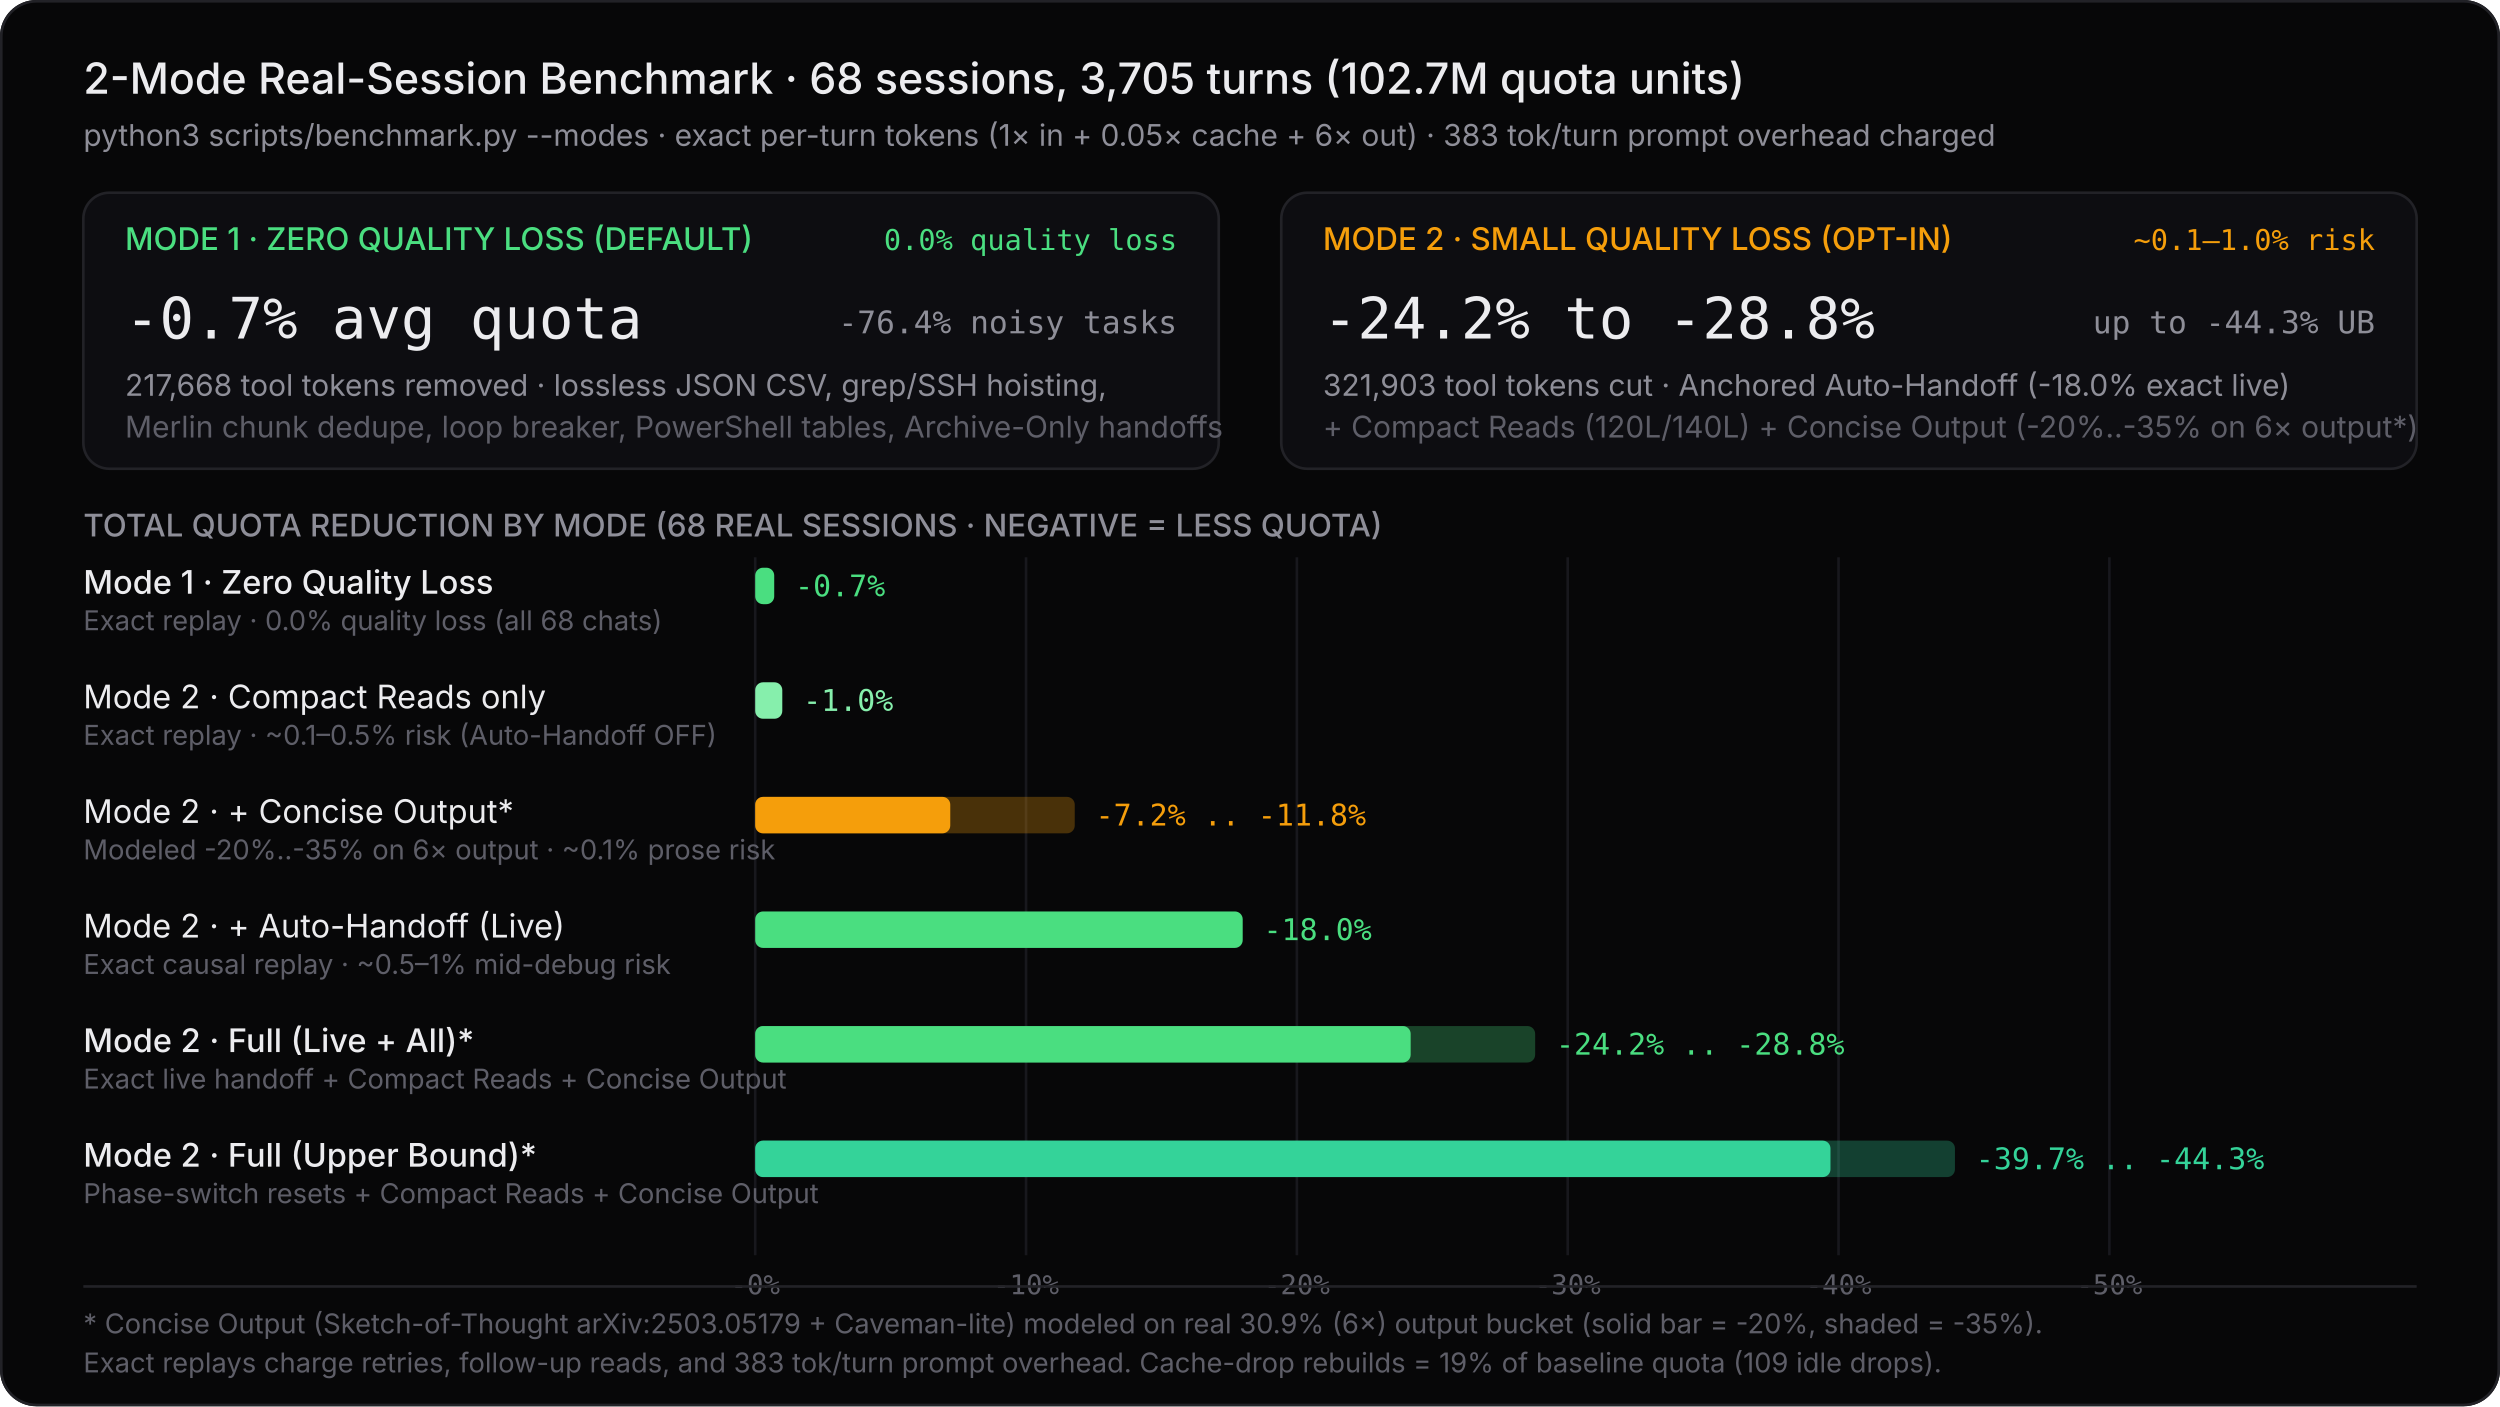
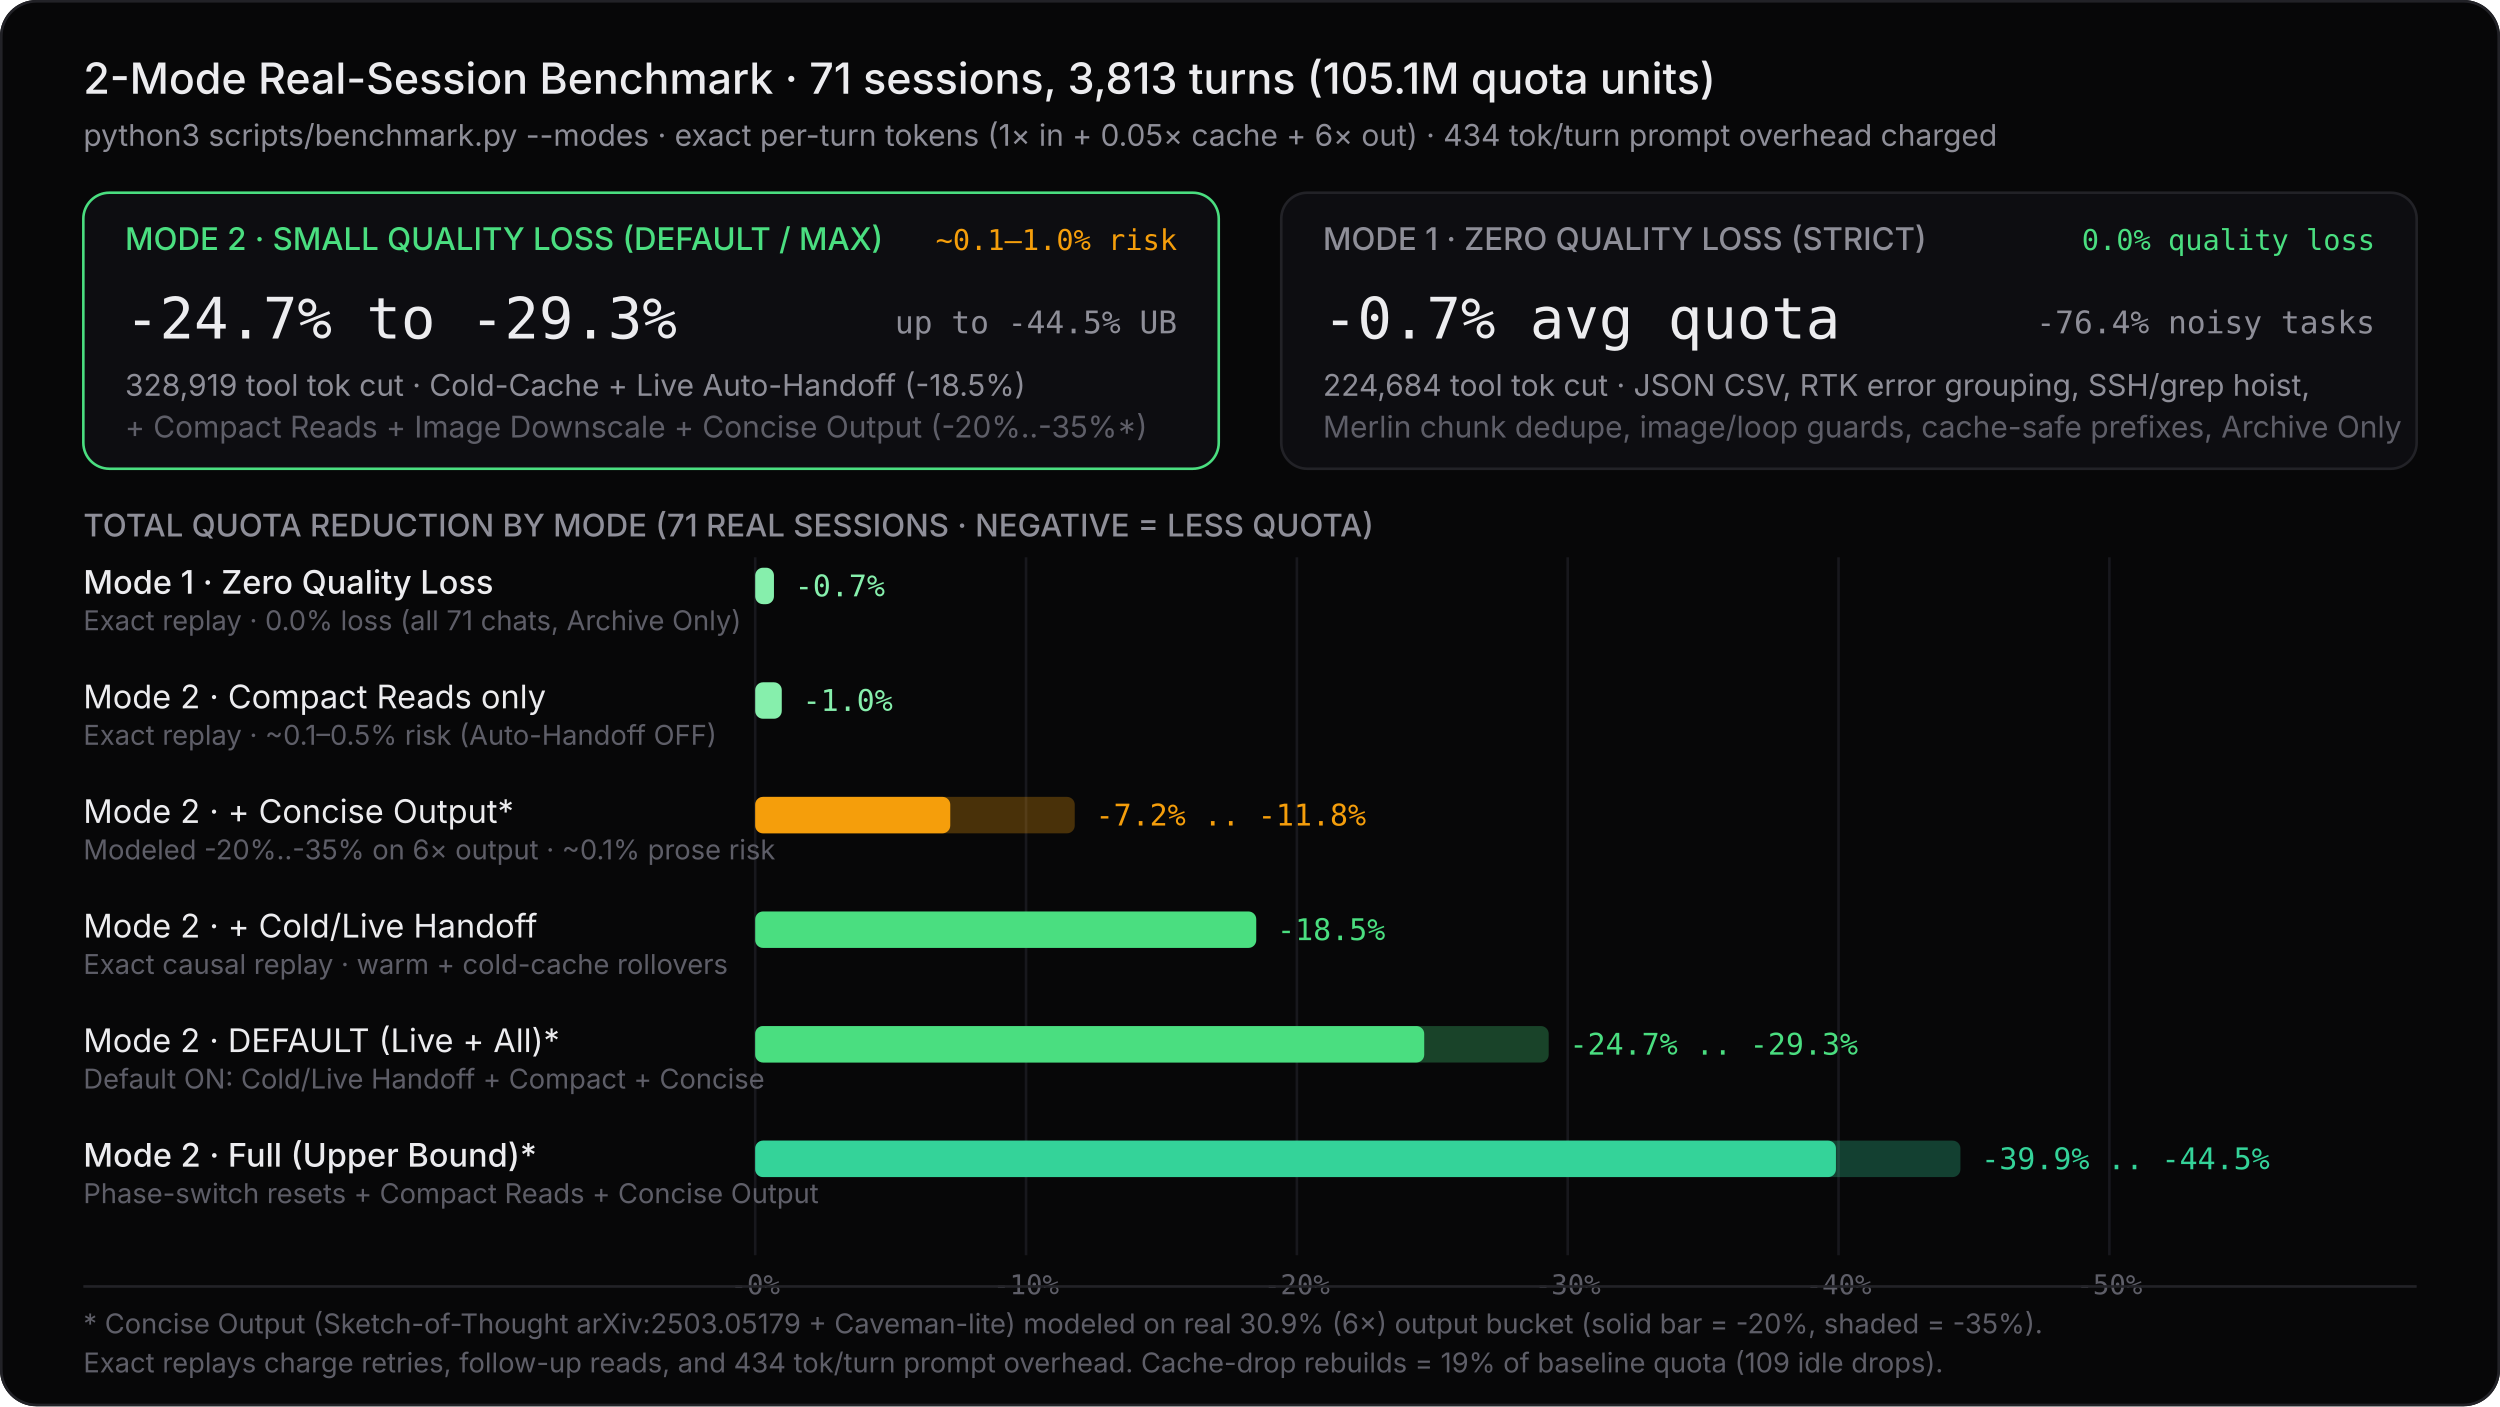
<svg xmlns="http://www.w3.org/2000/svg" viewBox="0 0 960 540" width="960" height="540" role="img" aria-label="2-Mode Real-Session Benchmark">
  <defs>
    <style>.t{font-family:"Google Sans","Inter",-apple-system,BlinkMacSystemFont,"Segoe UI",system-ui,sans-serif}.m{font-family:ui-monospace,SFMono-Regular,Menlo,Consolas,monospace}</style>
  </defs>
  <rect width="960" height="540" rx="14" fill="#070708" />
  <rect x="0.5" y="0.5" width="959" height="539" rx="13.5" fill="none" stroke="#222227" />
-   <text x="32" y="36" class="t" font-size="16.5" font-weight="500" fill="#ececef">2-Mode Real-Session Benchmark · 68 sessions, 3,705 turns (102.7M quota units)</text>
-   <text x="32" y="56" class="t" font-size="11.5" fill="#8e8e98">python3 scripts/benchmark.py --modes · exact per-turn tokens (1× in + 0.05× cache + 6× out) · 383 tok/turn prompt overhead charged</text>
-   <rect x="32" y="74" width="436" height="106" rx="10" fill="#0d0d11" stroke="#222227" />
-   <text x="48" y="96" class="t" font-size="12" font-weight="500" fill="#4ade80">MODE 1 · ZERO QUALITY LOSS (DEFAULT)</text>
-   <text x="452" y="96" class="m" font-size="11" fill="#4ade80" text-anchor="end">0.0% quality loss</text>
-   <text x="48" y="130" class="m" font-size="22" font-weight="500" fill="#ececef">-0.7% avg quota</text>
-   <text x="452" y="128" class="m" font-size="12" fill="#8e8e98" text-anchor="end">-76.4% noisy tasks</text>
-   <text x="48" y="152" class="t" font-size="11.5" fill="#8e8e98">217,668 tool tokens removed · lossless JSON CSV, grep/SSH hoisting,</text>
-   <text x="48" y="168" class="t" font-size="11.5" fill="#5e5e68">Merlin chunk dedupe, loop breaker, PowerShell tables, Archive-Only handoffs</text>
+   <text x="32" y="36" class="t" font-size="16.5" font-weight="500" fill="#ececef">2-Mode Real-Session Benchmark · 71 sessions, 3,813 turns (105.1M quota units)</text>
+   <text x="32" y="56" class="t" font-size="11.5" fill="#8e8e98">python3 scripts/benchmark.py --modes · exact per-turn tokens (1× in + 0.05× cache + 6× out) · 434 tok/turn prompt overhead charged</text>
+   <rect x="32" y="74" width="436" height="106" rx="10" fill="#0d0d11" stroke="#4ade80" />
+   <text x="48" y="96" class="t" font-size="12" font-weight="500" fill="#4ade80">MODE 2 · SMALL QUALITY LOSS (DEFAULT / MAX)</text>
+   <text x="452" y="96" class="m" font-size="11" fill="#f59e0b" text-anchor="end">~0.1–1.0% risk</text>
+   <text x="48" y="130" class="m" font-size="22" font-weight="500" fill="#ececef">-24.7% to -29.3%</text>
+   <text x="452" y="128" class="m" font-size="12" fill="#8e8e98" text-anchor="end">up to -44.5% UB</text>
+   <text x="48" y="152" class="t" font-size="11.5" fill="#8e8e98">328,919 tool tok cut · Cold-Cache + Live Auto-Handoff (-18.5%)</text>
+   <text x="48" y="168" class="t" font-size="11.5" fill="#5e5e68">+ Compact Reads + Image Downscale + Concise Output (-20%..-35%*)</text>
  <rect x="492" y="74" width="436" height="106" rx="10" fill="#0d0d11" stroke="#222227" />
-   <text x="508" y="96" class="t" font-size="12" font-weight="500" fill="#f59e0b">MODE 2 · SMALL QUALITY LOSS (OPT-IN)</text>
-   <text x="912" y="96" class="m" font-size="11" fill="#f59e0b" text-anchor="end">~0.1–1.0% risk</text>
-   <text x="508" y="130" class="m" font-size="22" font-weight="500" fill="#ececef">-24.2% to -28.8%</text>
-   <text x="912" y="128" class="m" font-size="12" fill="#8e8e98" text-anchor="end">up to -44.3% UB</text>
-   <text x="508" y="152" class="t" font-size="11.5" fill="#8e8e98">321,903 tool tokens cut · Anchored Auto-Handoff (-18.0% exact live)</text>
-   <text x="508" y="168" class="t" font-size="11.5" fill="#5e5e68">+ Compact Reads (120L/140L) + Concise Output (-20%..-35% on 6× output*)</text>
-   <text x="32" y="206" class="t" font-size="12" font-weight="500" fill="#8e8e98">TOTAL QUOTA REDUCTION BY MODE (68 REAL SESSIONS · NEGATIVE = LESS QUOTA)</text>
+   <text x="508" y="96" class="t" font-size="12" font-weight="500" fill="#8e8e98">MODE 1 · ZERO QUALITY LOSS (STRICT)</text>
+   <text x="912" y="96" class="m" font-size="11" fill="#4ade80" text-anchor="end">0.0% quality loss</text>
+   <text x="508" y="130" class="m" font-size="22" font-weight="500" fill="#ececef">-0.7% avg quota</text>
+   <text x="912" y="128" class="m" font-size="12" fill="#8e8e98" text-anchor="end">-76.4% noisy tasks</text>
+   <text x="508" y="152" class="t" font-size="11.5" fill="#8e8e98">224,684 tool tok cut · JSON CSV, RTK error grouping, SSH/grep hoist,</text>
+   <text x="508" y="168" class="t" font-size="11.5" fill="#5e5e68">Merlin chunk dedupe, image/loop guards, cache-safe prefixes, Archive Only</text>
+   <text x="32" y="206" class="t" font-size="12" font-weight="500" fill="#8e8e98">TOTAL QUOTA REDUCTION BY MODE (71 REAL SESSIONS · NEGATIVE = LESS QUOTA)</text>
  <line x1="290.0" y1="214" x2="290.0" y2="482" stroke="#18181d" />
  <text x="290.0" y="497" class="m" font-size="10.5" fill="#5e5e68" text-anchor="middle">-0%</text>
  <line x1="394.0" y1="214" x2="394.0" y2="482" stroke="#18181d" />
  <text x="394.0" y="497" class="m" font-size="10.5" fill="#5e5e68" text-anchor="middle">-10%</text>
  <line x1="498.0" y1="214" x2="498.0" y2="482" stroke="#18181d" />
  <text x="498.0" y="497" class="m" font-size="10.5" fill="#5e5e68" text-anchor="middle">-20%</text>
  <line x1="602.0" y1="214" x2="602.0" y2="482" stroke="#18181d" />
  <text x="602.0" y="497" class="m" font-size="10.5" fill="#5e5e68" text-anchor="middle">-30%</text>
  <line x1="706.0" y1="214" x2="706.0" y2="482" stroke="#18181d" />
  <text x="706.0" y="497" class="m" font-size="10.5" fill="#5e5e68" text-anchor="middle">-40%</text>
  <line x1="810.0" y1="214" x2="810.0" y2="482" stroke="#18181d" />
  <text x="810.0" y="497" class="m" font-size="10.5" fill="#5e5e68" text-anchor="middle">-50%</text>
  <text x="32" y="228" class="t" font-size="12.5" font-weight="500" fill="#ececef">Mode 1 · Zero Quality Loss</text>
-   <text x="32" y="242" class="t" font-size="10.5" fill="#5e5e68">Exact replay · 0.0% quality loss (all 68 chats)</text>
-   <rect x="290.0" y="218" width="7.3" height="14" rx="3" fill="#4ade80" />
-   <text x="305.3" y="229" class="m" font-size="11.5" font-weight="500" fill="#4ade80">-0.7%</text>
+   <text x="32" y="242" class="t" font-size="10.5" fill="#5e5e68">Exact replay · 0.0% loss (all 71 chats, Archive Only)</text>
+   <rect x="290.0" y="218" width="7.2" height="14" rx="3" fill="#86efac" />
+   <text x="305.2" y="229" class="m" font-size="11.5" font-weight="500" fill="#86efac">-0.7%</text>
  <text x="32" y="272" class="t" font-size="12.5" fill="#ececef">Mode 2 · Compact Reads only</text>
  <text x="32" y="286" class="t" font-size="10.5" fill="#5e5e68">Exact replay · ~0.1–0.5% risk (Auto-Handoff OFF)</text>
-   <rect x="290.0" y="262" width="10.4" height="14" rx="3" fill="#86efac" />
-   <text x="308.4" y="273" class="m" font-size="11.5" fill="#86efac">-1.0%</text>
+   <rect x="290.0" y="262" width="10.2" height="14" rx="3" fill="#86efac" />
+   <text x="308.2" y="273" class="m" font-size="11.5" fill="#86efac">-1.0%</text>
  <text x="32" y="316" class="t" font-size="12.5" fill="#ececef">Mode 2 · + Concise Output*</text>
  <text x="32" y="330" class="t" font-size="10.5" fill="#5e5e68">Modeled -20%..-35% on 6× output · ~0.1% prose risk</text>
  <rect x="290.0" y="306" width="122.7" height="14" rx="3" fill="#f59e0b" fill-opacity="0.28" />
  <rect x="290.0" y="306" width="74.9" height="14" rx="3" fill="#f59e0b" />
  <text x="420.7" y="317" class="m" font-size="11.5" fill="#f59e0b">-7.2% .. -11.8%</text>
-   <text x="32" y="360" class="t" font-size="12.5" fill="#ececef">Mode 2 · + Auto-Handoff (Live)</text>
-   <text x="32" y="374" class="t" font-size="10.5" fill="#5e5e68">Exact causal replay · ~0.5–1% mid-debug risk</text>
-   <rect x="290.0" y="350" width="187.2" height="14" rx="3" fill="#4ade80" />
-   <text x="485.2" y="361" class="m" font-size="11.5" fill="#4ade80">-18.0%</text>
-   <text x="32" y="404" class="t" font-size="12.5" font-weight="500" fill="#ececef">Mode 2 · Full (Live + All)*</text>
-   <text x="32" y="418" class="t" font-size="10.5" fill="#5e5e68">Exact live handoff + Compact Reads + Concise Output</text>
-   <rect x="290.0" y="394" width="299.5" height="14" rx="3" fill="#4ade80" fill-opacity="0.28" />
-   <rect x="290.0" y="394" width="251.7" height="14" rx="3" fill="#4ade80" />
-   <text x="597.5" y="405" class="m" font-size="11.5" font-weight="500" fill="#4ade80">-24.2% .. -28.8%</text>
+   <text x="32" y="360" class="t" font-size="12.5" fill="#ececef">Mode 2 · + Cold/Live Handoff</text>
+   <text x="32" y="374" class="t" font-size="10.5" fill="#5e5e68">Exact causal replay · warm + cold-cache rollovers</text>
+   <rect x="290.0" y="350" width="192.4" height="14" rx="3" fill="#4ade80" />
+   <text x="490.4" y="361" class="m" font-size="11.5" fill="#4ade80">-18.5%</text>
+   <text x="32" y="404" class="t" font-size="12.5" fill="#ececef">Mode 2 · DEFAULT (Live + All)*</text>
+   <text x="32" y="418" class="t" font-size="10.5" fill="#5e5e68">Default ON: Cold/Live Handoff + Compact + Concise</text>
+   <rect x="290.0" y="394" width="304.7" height="14" rx="3" fill="#4ade80" fill-opacity="0.28" />
+   <rect x="290.0" y="394" width="256.9" height="14" rx="3" fill="#4ade80" />
+   <text x="602.7" y="405" class="m" font-size="11.5" fill="#4ade80">-24.7% .. -29.3%</text>
  <text x="32" y="448" class="t" font-size="12.5" font-weight="500" fill="#ececef">Mode 2 · Full (Upper Bound)*</text>
  <text x="32" y="462" class="t" font-size="10.5" fill="#5e5e68">Phase-switch resets + Compact Reads + Concise Output</text>
-   <rect x="290.0" y="438" width="460.7" height="14" rx="3" fill="#34d399" fill-opacity="0.28" />
-   <rect x="290.0" y="438" width="412.9" height="14" rx="3" fill="#34d399" />
-   <text x="758.7" y="449" class="m" font-size="11.5" font-weight="500" fill="#34d399">-39.7% .. -44.3%</text>
+   <rect x="290.0" y="438" width="462.8" height="14" rx="3" fill="#34d399" fill-opacity="0.28" />
+   <rect x="290.0" y="438" width="415.0" height="14" rx="3" fill="#34d399" />
+   <text x="760.8" y="449" class="m" font-size="11.5" font-weight="500" fill="#34d399">-39.9% .. -44.5%</text>
  <line x1="32" y1="494" x2="928" y2="494" stroke="#222227" />
  <text x="32" y="512" class="t" font-size="10.5" fill="#5e5e68">* Concise Output (Sketch-of-Thought arXiv:2503.05179 + Caveman-lite) modeled on real 30.9% (6×) output bucket (solid bar = -20%, shaded = -35%).</text>
-   <text x="32" y="527" class="t" font-size="10.5" fill="#5e5e68">Exact replays charge retries, follow-up reads, and 383 tok/turn prompt overhead. Cache-drop rebuilds = 19% of baseline quota (109 idle drops).</text>
+   <text x="32" y="527" class="t" font-size="10.5" fill="#5e5e68">Exact replays charge retries, follow-up reads, and 434 tok/turn prompt overhead. Cache-drop rebuilds = 19% of baseline quota (109 idle drops).</text>
</svg>
